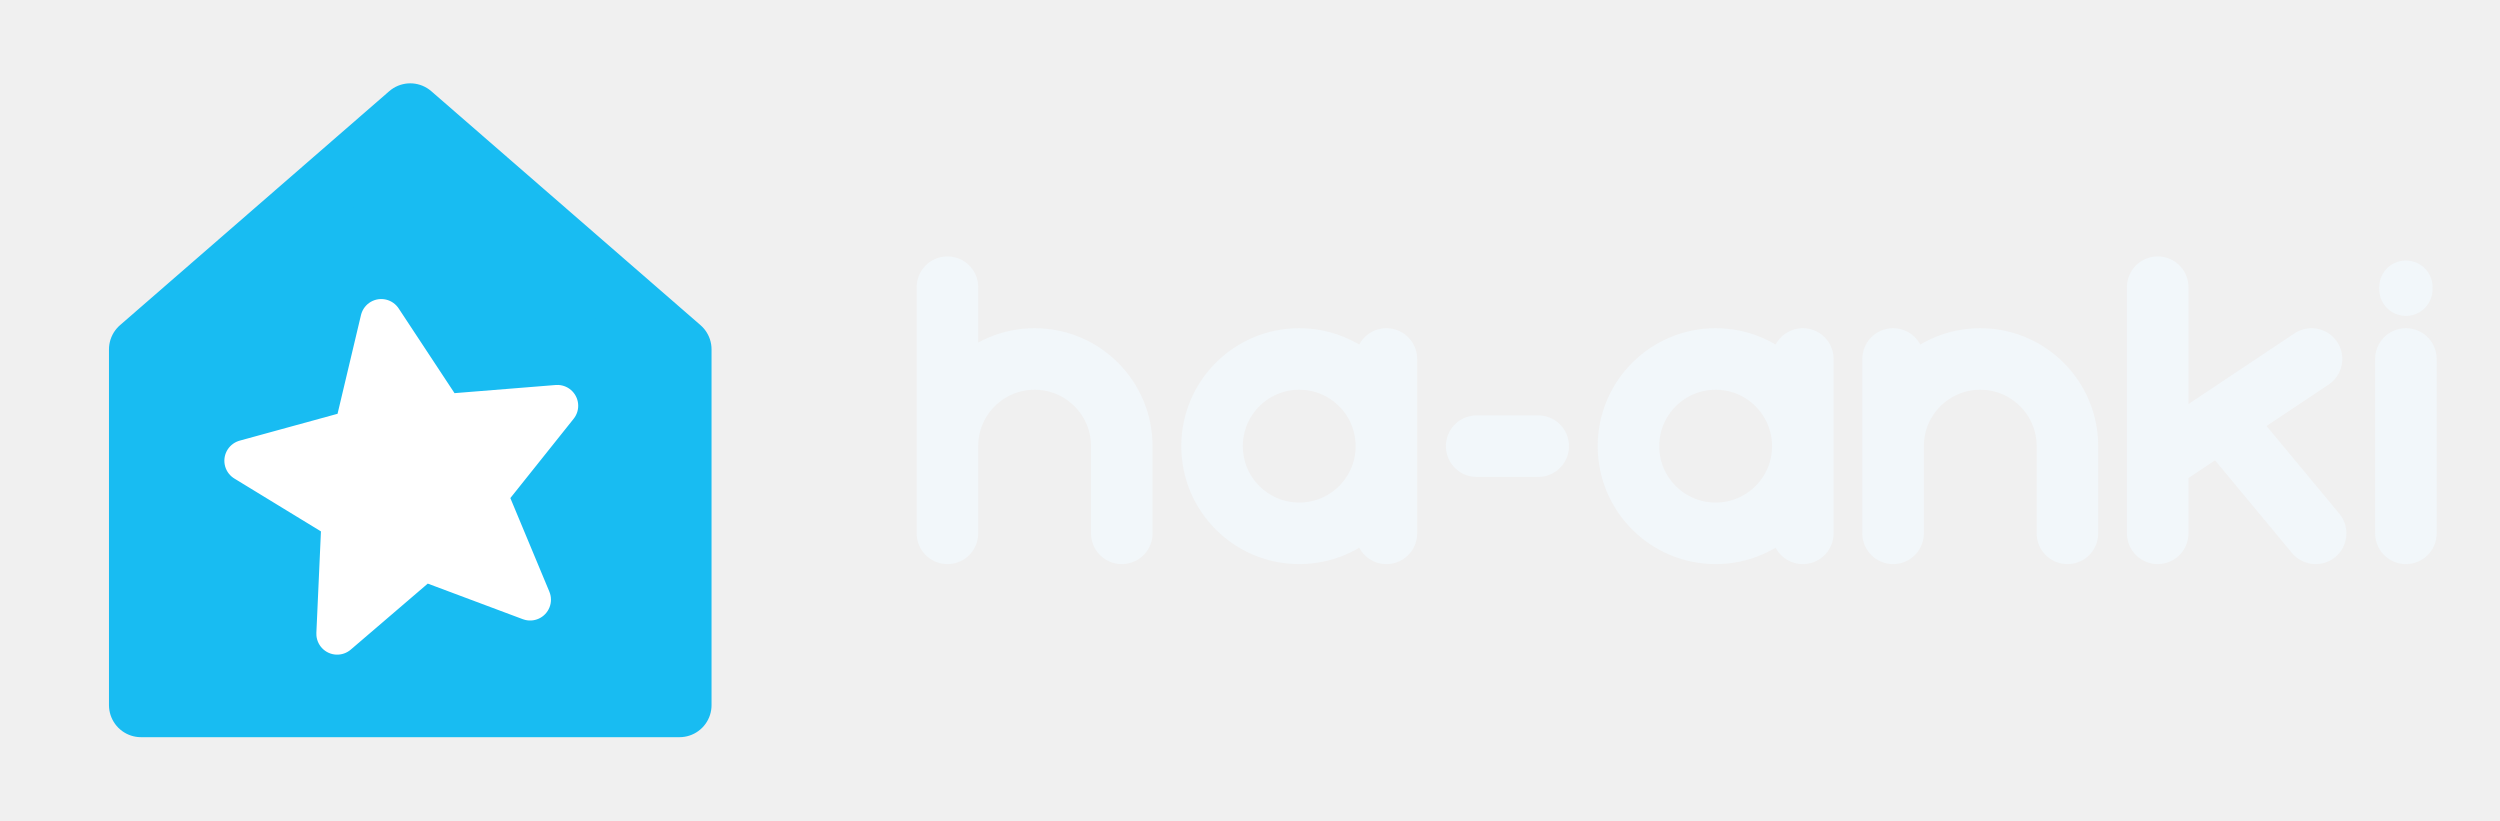
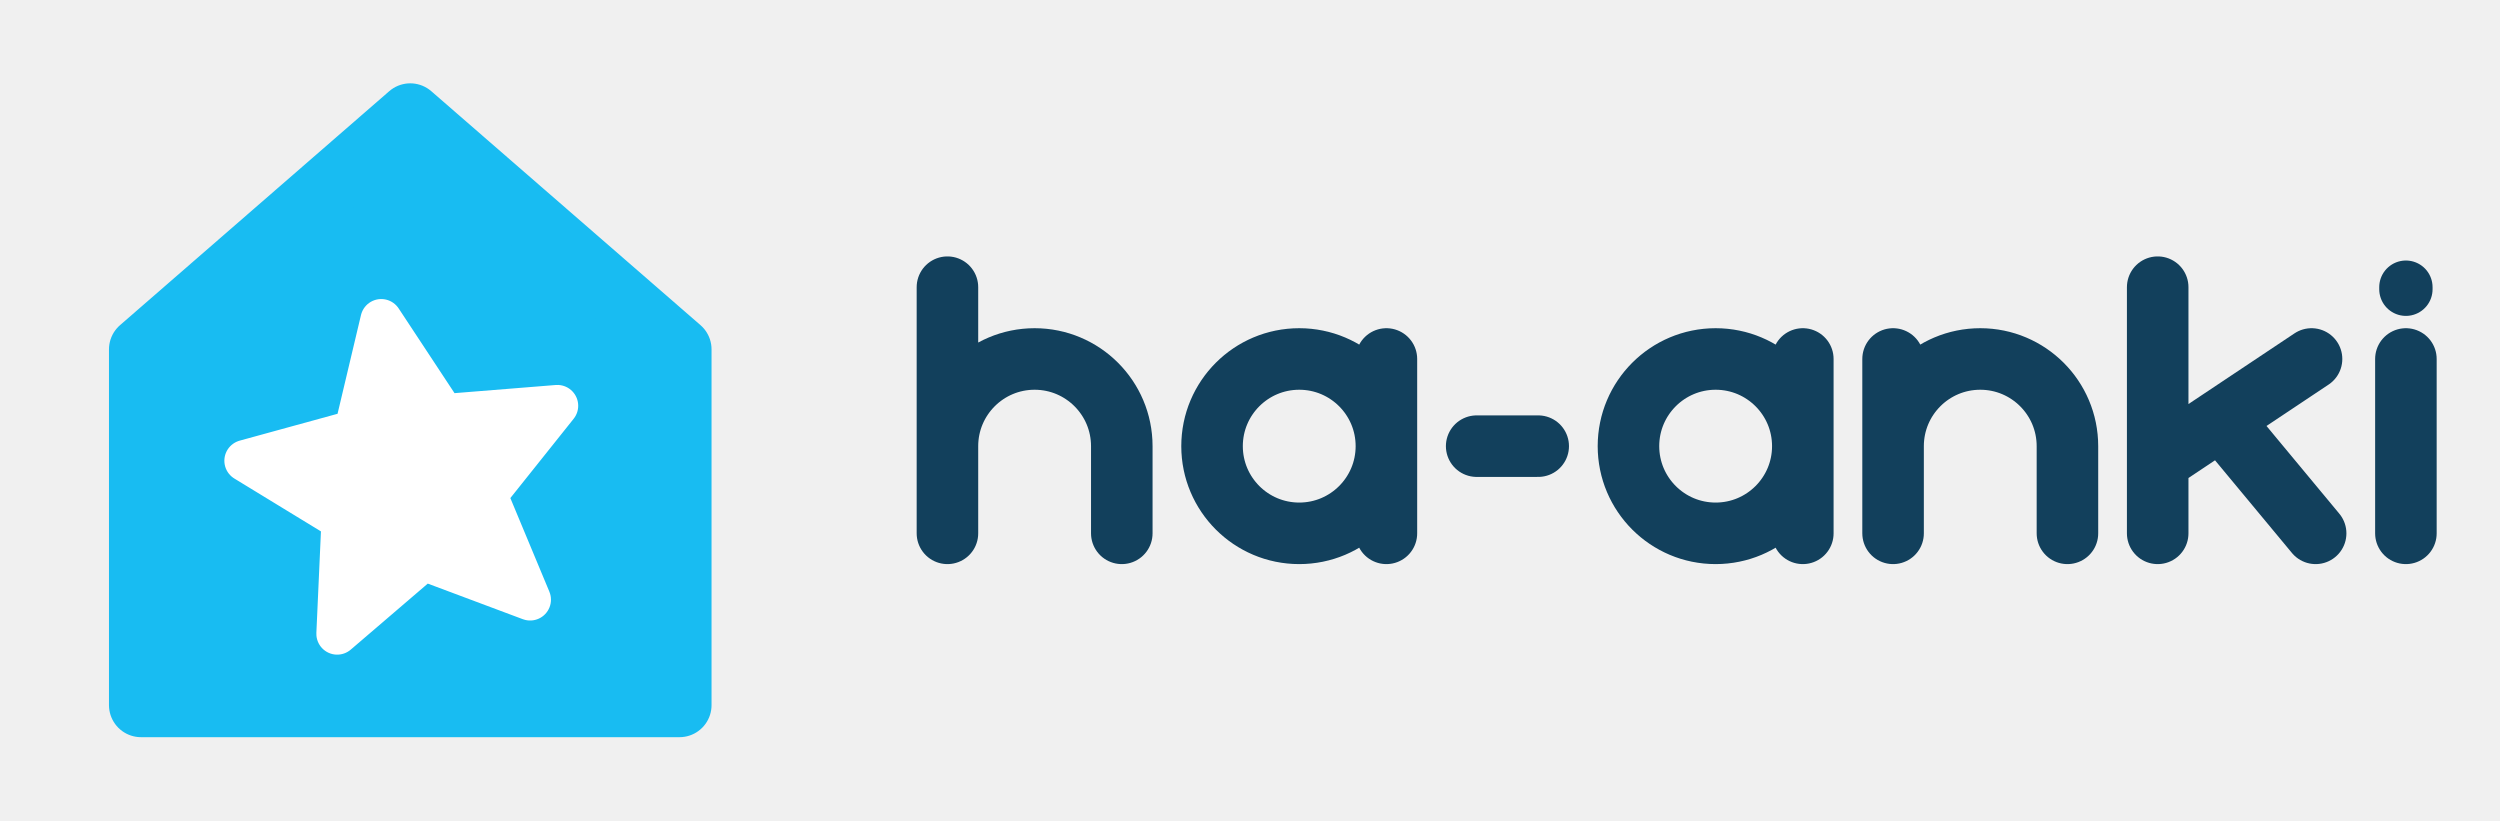
<svg xmlns="http://www.w3.org/2000/svg" viewBox="0 0 1560 512" width="1560" height="512" role="img" aria-label="ha-anki">
  <polygon points="256,72 424,218 424,440 88,440 88,218" fill="#18BCF2" stroke="#18BCF2" stroke-width="40" stroke-linejoin="round" />
  <polygon points="237.9,199.6 277,258.9 347.8,253.2 303.5,308.7 330.8,374.2 264.3,349.3 210.4,395.5 213.6,324.5 153,287.5 221.5,268.7" fill="#FFFFFF" stroke="#FFFFFF" stroke-width="26" stroke-linejoin="round" />
  <g transform="translate(572,160) scale(1.28)">
-     <g fill="none" stroke="#F2F7FA" stroke-width="30" stroke-linecap="round" stroke-linejoin="round">
+     <g fill="none" stroke="#12405C" stroke-width="30" stroke-linecap="round" stroke-linejoin="round">
      <path d="M15,15 L15,135 M15,92.5 A42.5,42.5 0 0 1 100,92.5 L100,135" />
      <path transform="translate(129,0)" d="M15,92.5 A42.5,42.5 0 0 1 100,92.5 A42.5,42.5 0 0 1 15,92.5 M100,50 L100,135" />
      <path transform="translate(258,0)" d="M15,92.5 L45,92.5" />
      <path transform="translate(332,0)" d="M15,92.5 A42.5,42.5 0 0 1 100,92.5 A42.5,42.5 0 0 1 15,92.5 M100,50 L100,135" />
      <path transform="translate(461,0)" d="M15,50 L15,135 M15,92.5 A42.5,42.5 0 0 1 100,92.5 L100,135" />
      <path transform="translate(590,0)" d="M15,15 L15,135 M90,50 L15,100 M48,82 L92,135" />
      <path transform="translate(711,0)" d="M15,50 L15,135" />
      <path transform="translate(711,0)" stroke-width="26" d="M15,15 L15,16" />
    </g>
  </g>
</svg>
